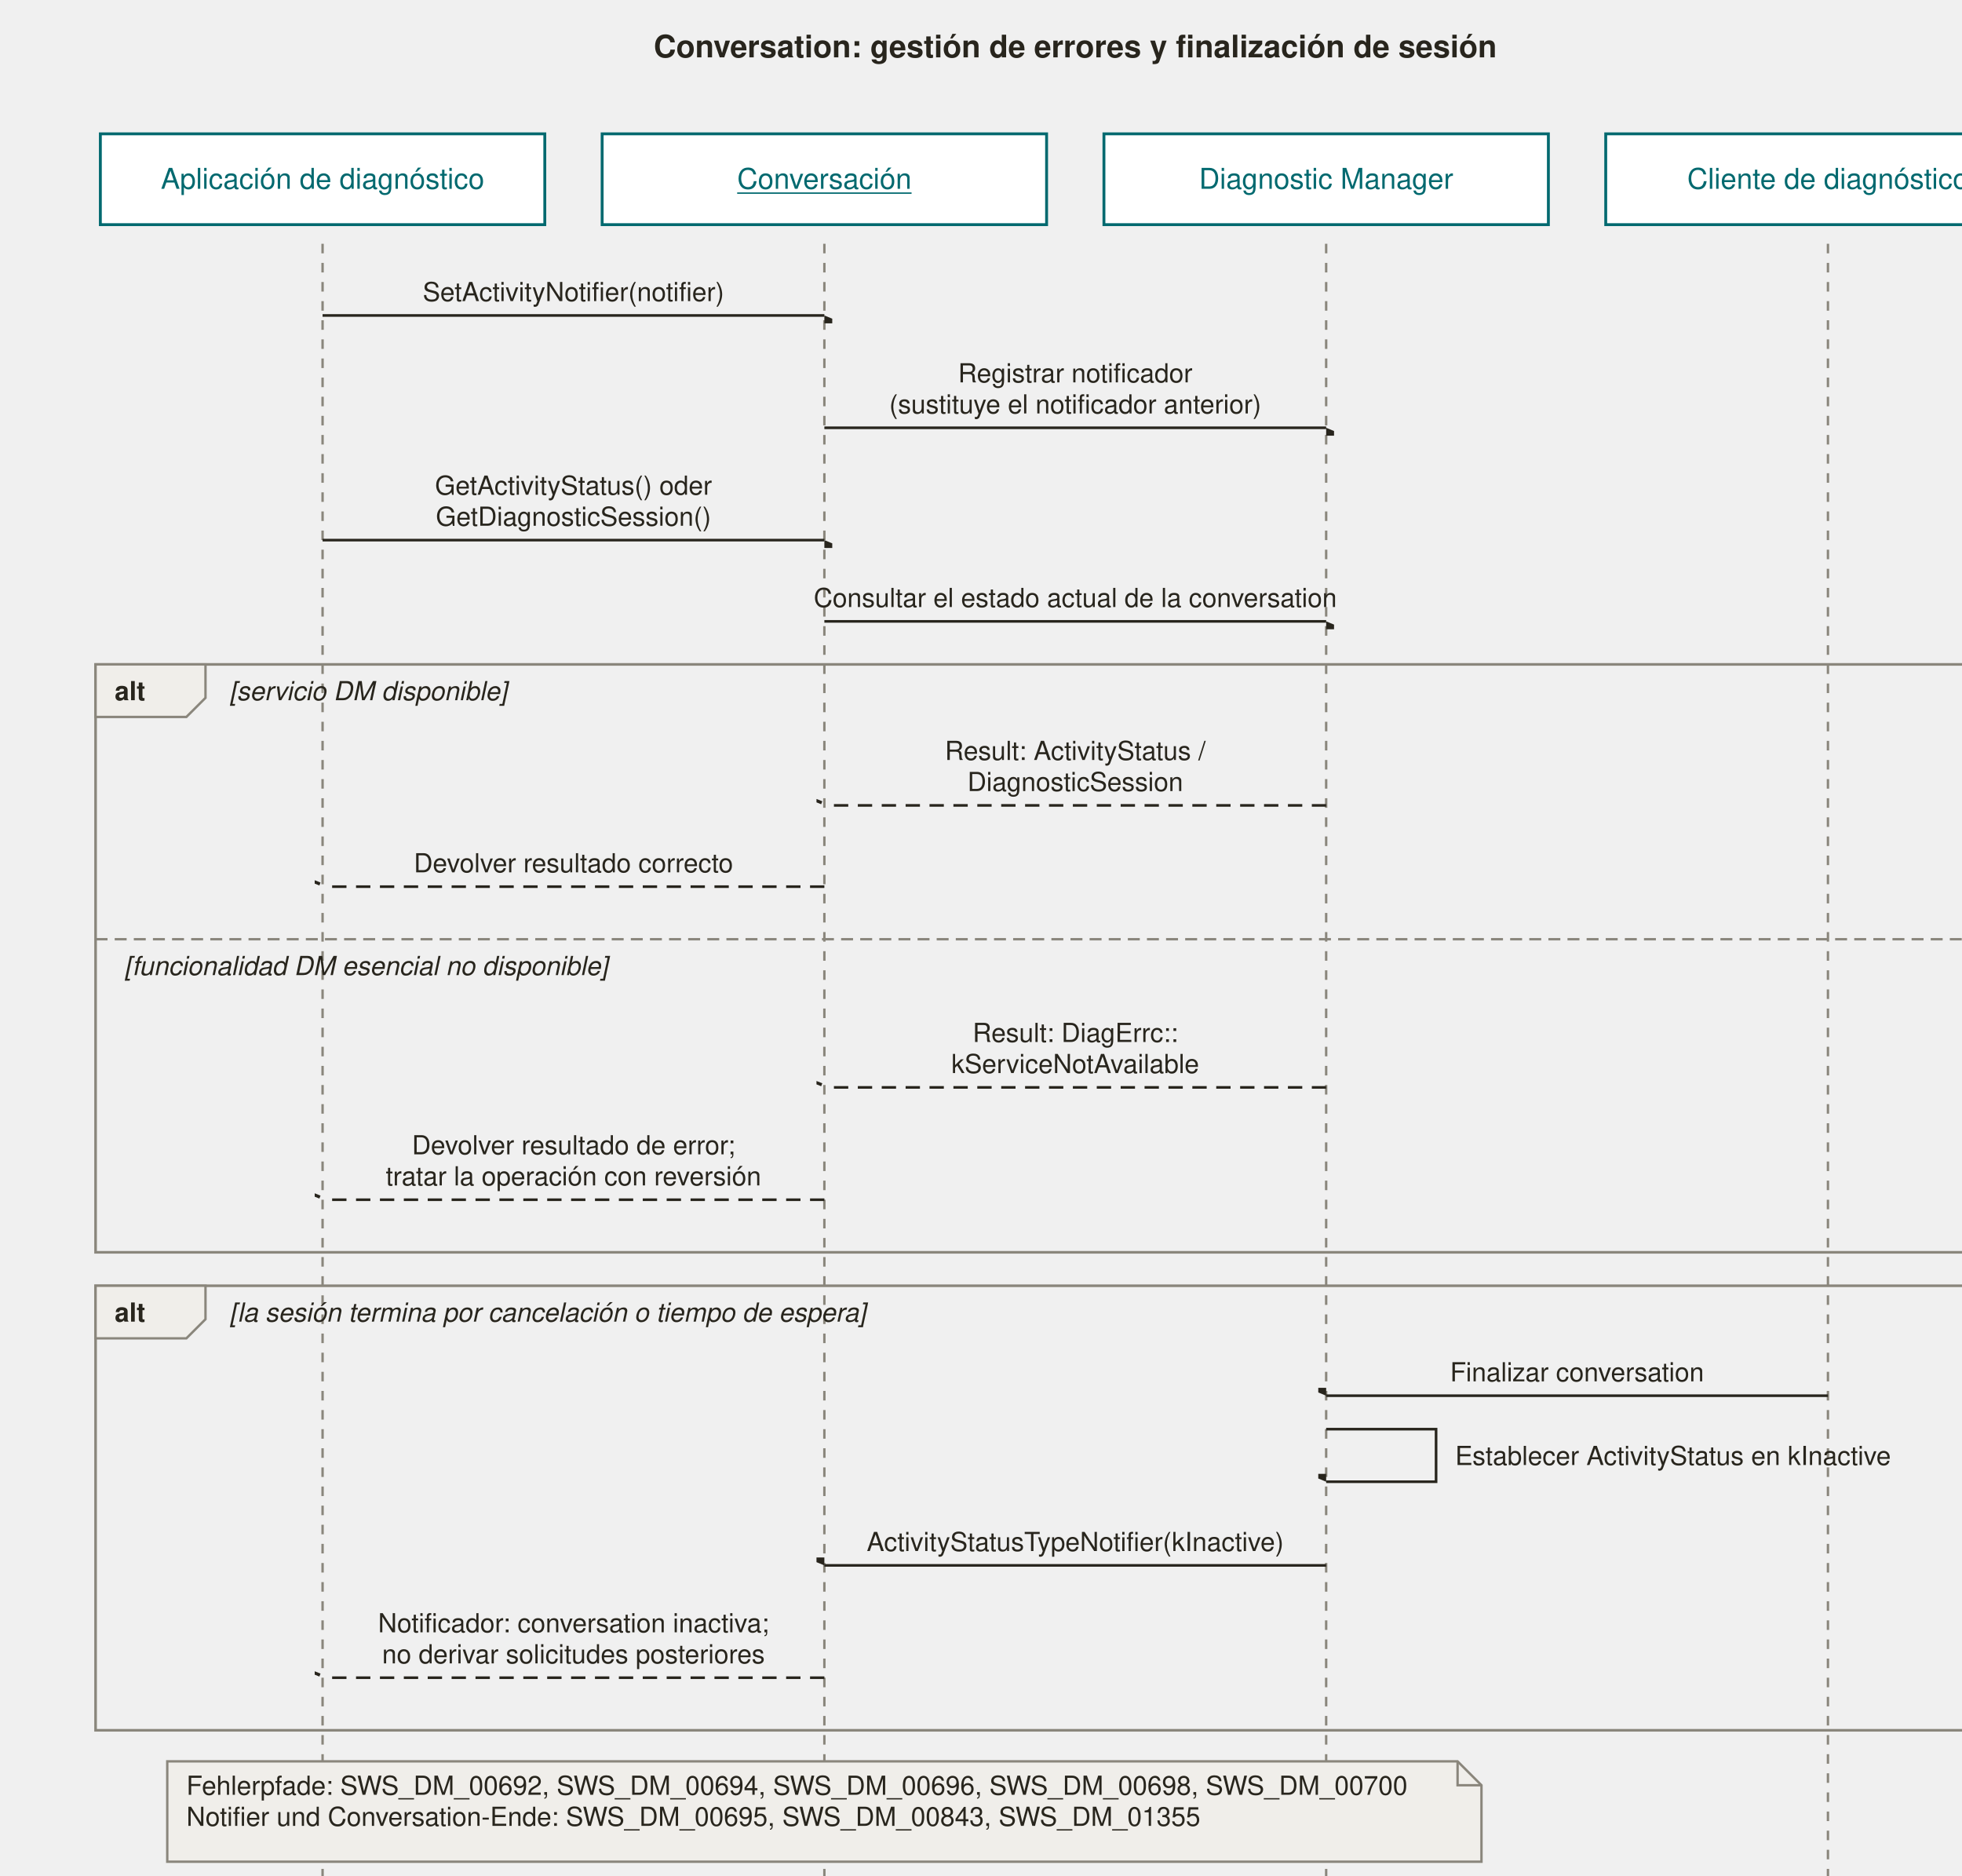
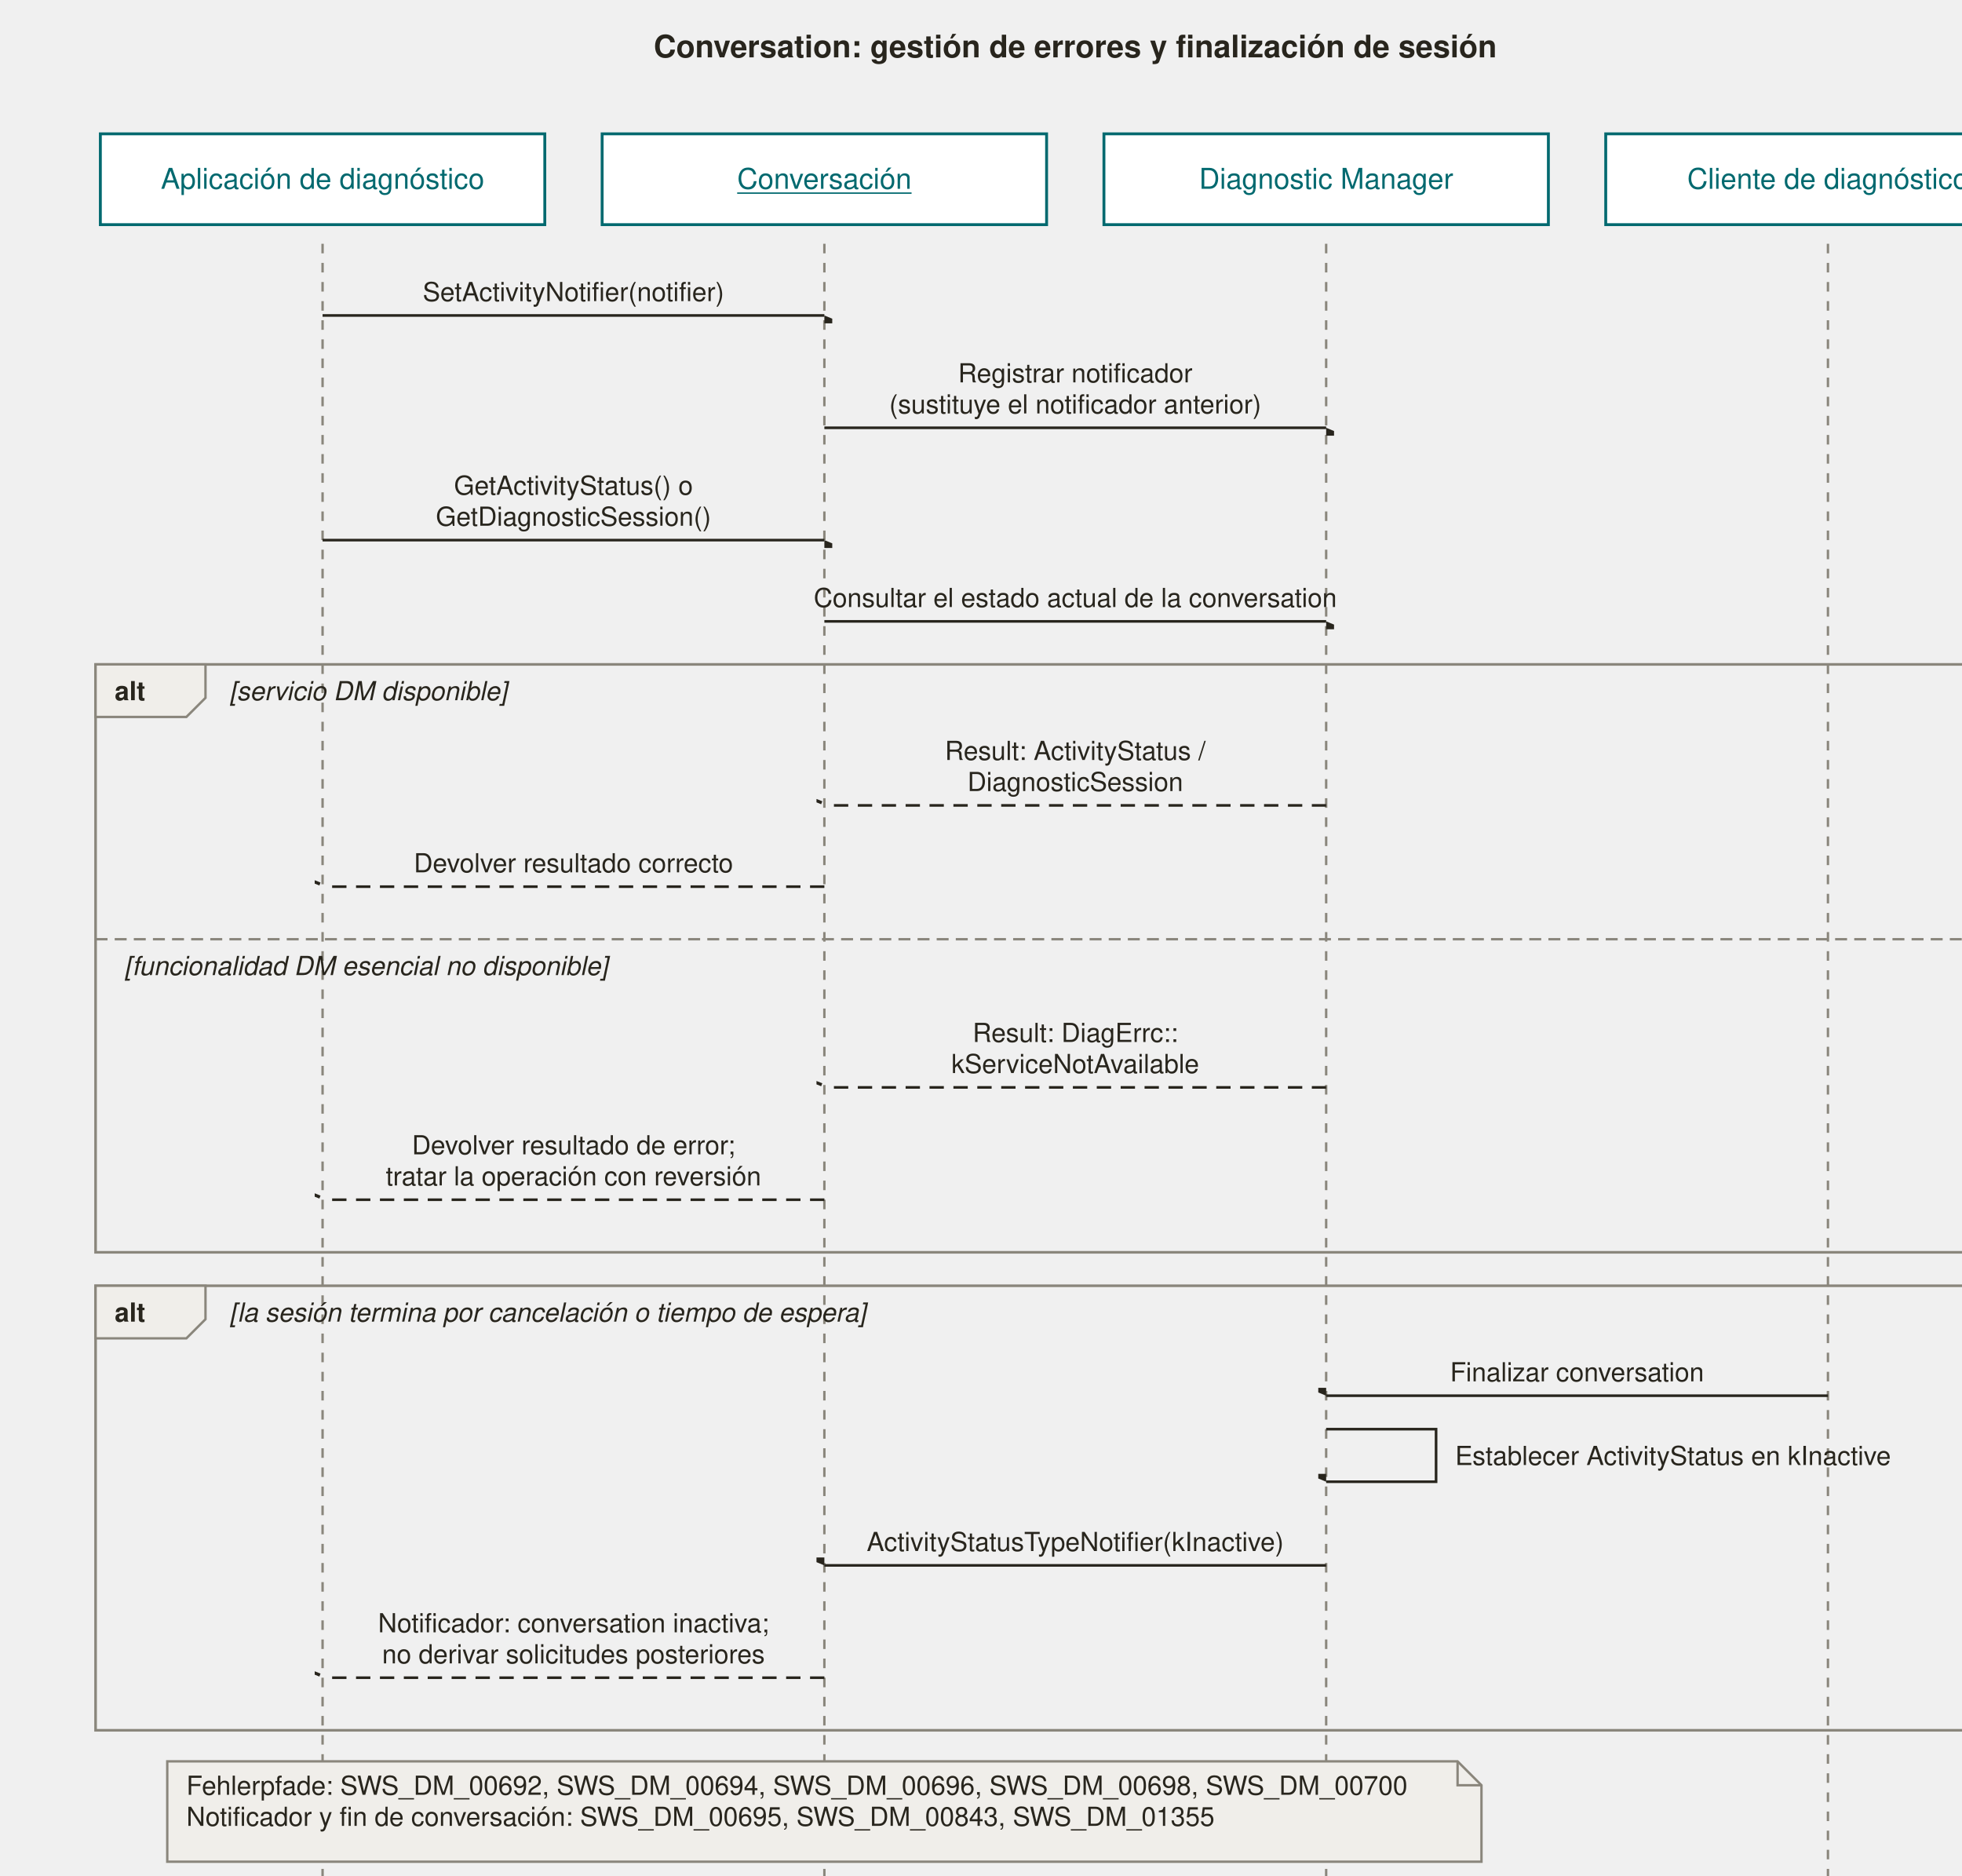
<svg xmlns="http://www.w3.org/2000/svg" viewbox="0 0 900 813" font-family="Helvetica,sans-Serif" style="max-width:900px">
  <text x="450.0" y="24" text-anchor="middle" font-size="13" font-weight="bold" fill="#28251d">Conversation: gestión de errores y finalización de sesión</text>
  <line x1="135" y1="102" x2="135" y2="799" stroke="#8a867c" stroke-dasharray="4,4" stroke-width="1" />
  <line x1="345" y1="102" x2="345" y2="799" stroke="#8a867c" stroke-dasharray="4,4" stroke-width="1" />
  <line x1="555" y1="102" x2="555" y2="799" stroke="#8a867c" stroke-dasharray="4,4" stroke-width="1" />
  <line x1="765" y1="102" x2="765" y2="799" stroke="#8a867c" stroke-dasharray="4,4" stroke-width="1" />
  <rect x="42" y="56" width="186" height="38" fill="#ffffff" stroke="#01696f" stroke-width="1.2" />
  <text x="135" y="79.0" text-anchor="middle" font-size="12" fill="#01696f">Aplicación de diagnóstico</text>
  <a class="vis-app" href="../classes/cl_ara_diag_Conversation_8b92b3.html">
    <rect x="252" y="56" width="186" height="38" fill="#ffffff" stroke="#01696f" stroke-width="1.2" />
    <text x="345" y="79.0" text-anchor="middle" font-size="12" fill="#01696f" text-decoration="underline">Conversación</text>
  </a>
  <rect x="462" y="56" width="186" height="38" fill="#ffffff" stroke="#01696f" stroke-width="1.2" />
  <text x="555" y="79.0" text-anchor="middle" font-size="12" fill="#01696f">Diagnostic Manager</text>
  <rect x="672" y="56" width="186" height="38" fill="#ffffff" stroke="#01696f" stroke-width="1.2" />
  <text x="765" y="79.0" text-anchor="middle" font-size="12" fill="#01696f">Cliente de diagnóstico</text>
  <defs>
    <marker id="arrF" markerwidth="11" markerheight="9" refx="10" refy="4.5" orient="auto">
      <polygon points="0 0, 11 4.5, 0 9" fill="#28251d" />
    </marker>
    <marker id="arrO" markerwidth="12" markerheight="10" refx="11" refy="5" orient="auto">
      <polyline points="1 1, 11 5, 1 9" fill="none" stroke="#28251d" stroke-width="1.2" />
    </marker>
  </defs>
  <rect x="40" y="278" width="820" height="246" fill="none" stroke="#8a867c" stroke-width="1.1" />
  <rect x="40" y="538" width="820" height="186" fill="none" stroke="#8a867c" stroke-width="1.1" />
  <text x="240.0" y="126" text-anchor="middle" font-size="11" fill="#28251d">SetActivityNotifier(notifier)</text>
  <line x1="135" y1="132" x2="345" y2="132" stroke="#28251d" stroke-width="1.1" marker-end="url(#arrF)" />
  <text x="450.0" y="160" text-anchor="middle" font-size="11" fill="#28251d">Registrar notificador</text>
  <text x="450.0" y="173" text-anchor="middle" font-size="11" fill="#28251d">(sustituye el notificador anterior)</text>
  <line x1="345" y1="179" x2="555" y2="179" stroke="#28251d" stroke-width="1.1" marker-end="url(#arrF)" />
-   <text x="240.0" y="207" text-anchor="middle" font-size="11" fill="#28251d">GetActivityStatus() oder</text>
+   <text x="240.0" y="207" text-anchor="middle" font-size="11" fill="#28251d">GetActivityStatus() o</text>
  <text x="240.0" y="220" text-anchor="middle" font-size="11" fill="#28251d">GetDiagnosticSession()</text>
  <line x1="135" y1="226" x2="345" y2="226" stroke="#28251d" stroke-width="1.1" marker-end="url(#arrF)" />
  <text x="450.0" y="254" text-anchor="middle" font-size="11" fill="#28251d">Consultar el estado actual de la conversation</text>
  <line x1="345" y1="260" x2="555" y2="260" stroke="#28251d" stroke-width="1.1" marker-end="url(#arrF)" />
  <path d="M 40 278 h 46 v 14 l -8 8 h -38 z" fill="#f0eeea" stroke="#8a867c" stroke-width="1" />
  <text x="48" y="293" font-size="11" font-weight="bold" fill="#28251d">alt</text>
  <text x="96" y="293" font-size="11" font-style="italic" fill="#28251d">[servicio DM disponible]</text>
  <text x="450.0" y="318" text-anchor="middle" font-size="11" fill="#28251d">Result: ActivityStatus /</text>
  <text x="450.0" y="331" text-anchor="middle" font-size="11" fill="#28251d">DiagnosticSession</text>
  <line x1="555" y1="337" x2="345" y2="337" stroke="#28251d" stroke-width="1.1" stroke-dasharray="6,4" marker-end="url(#arrO)" />
  <text x="240.0" y="365" text-anchor="middle" font-size="11" fill="#28251d">Devolver resultado correcto</text>
  <line x1="345" y1="371" x2="135" y2="371" stroke="#28251d" stroke-width="1.1" stroke-dasharray="6,4" marker-end="url(#arrO)" />
  <line x1="40" y1="393" x2="860" y2="393" stroke="#8a867c" stroke-width="1" stroke-dasharray="5,3" />
  <text x="52" y="408" font-size="11" font-style="italic" fill="#28251d">[funcionalidad DM esencial no disponible]</text>
  <text x="450.0" y="436" text-anchor="middle" font-size="11" fill="#28251d">Result: DiagErrc::</text>
  <text x="450.0" y="449" text-anchor="middle" font-size="11" fill="#28251d">kServiceNotAvailable</text>
  <line x1="555" y1="455" x2="345" y2="455" stroke="#28251d" stroke-width="1.1" stroke-dasharray="6,4" marker-end="url(#arrO)" />
  <text x="240.0" y="483" text-anchor="middle" font-size="11" fill="#28251d">Devolver resultado de error;</text>
  <text x="240.0" y="496" text-anchor="middle" font-size="11" fill="#28251d">tratar la operación con reversión</text>
  <line x1="345" y1="502" x2="135" y2="502" stroke="#28251d" stroke-width="1.1" stroke-dasharray="6,4" marker-end="url(#arrO)" />
  <path d="M 40 538 h 46 v 14 l -8 8 h -38 z" fill="#f0eeea" stroke="#8a867c" stroke-width="1" />
  <text x="48" y="553" font-size="11" font-weight="bold" fill="#28251d">alt</text>
  <text x="96" y="553" font-size="11" font-style="italic" fill="#28251d">[la sesión termina por cancelación o tiempo de espera]</text>
  <text x="660.0" y="578" text-anchor="middle" font-size="11" fill="#28251d">Finalizar conversation</text>
  <line x1="765" y1="584" x2="555" y2="584" stroke="#28251d" stroke-width="1.1" marker-end="url(#arrF)" />
  <path d="M 555 598 h 46 v 22 h -46" fill="none" stroke="#28251d" stroke-width="1.1" marker-end="url(#arrF)" />
  <text x="609" y="613" text-anchor="start" font-size="11" fill="#28251d">Establecer ActivityStatus en kInactive</text>
  <text x="450.0" y="649" text-anchor="middle" font-size="11" fill="#28251d">ActivityStatusTypeNotifier(kInactive)</text>
  <line x1="555" y1="655" x2="345" y2="655" stroke="#28251d" stroke-width="1.1" marker-end="url(#arrF)" />
  <text x="240.0" y="683" text-anchor="middle" font-size="11" fill="#28251d">Notificador: conversation inactiva;</text>
  <text x="240.0" y="696" text-anchor="middle" font-size="11" fill="#28251d">no derivar solicitudes posteriores</text>
  <line x1="345" y1="702" x2="135" y2="702" stroke="#28251d" stroke-width="1.1" stroke-dasharray="6,4" marker-end="url(#arrO)" />
  <path d="M 70.0 737 h 540 l 10 10 v 32 h -550 z" fill="#f0eeea" stroke="#8a867c" stroke-width="1" />
  <path d="M 610.0 737 v 10 h 10" fill="none" stroke="#8a867c" stroke-width="1" />
  <text x="78.0" y="751" font-size="11" fill="#28251d">Fehlerpfade: SWS_DM_00692, SWS_DM_00694, SWS_DM_00696, SWS_DM_00698, SWS_DM_00700</text>
-   <text x="78.0" y="764" font-size="11" fill="#28251d">Notifier und Conversation-Ende: SWS_DM_00695, SWS_DM_00843, SWS_DM_01355</text>
+   <text x="78.0" y="764" font-size="11" fill="#28251d">Notificador y fin de conversación: SWS_DM_00695, SWS_DM_00843, SWS_DM_01355</text>
</svg>
